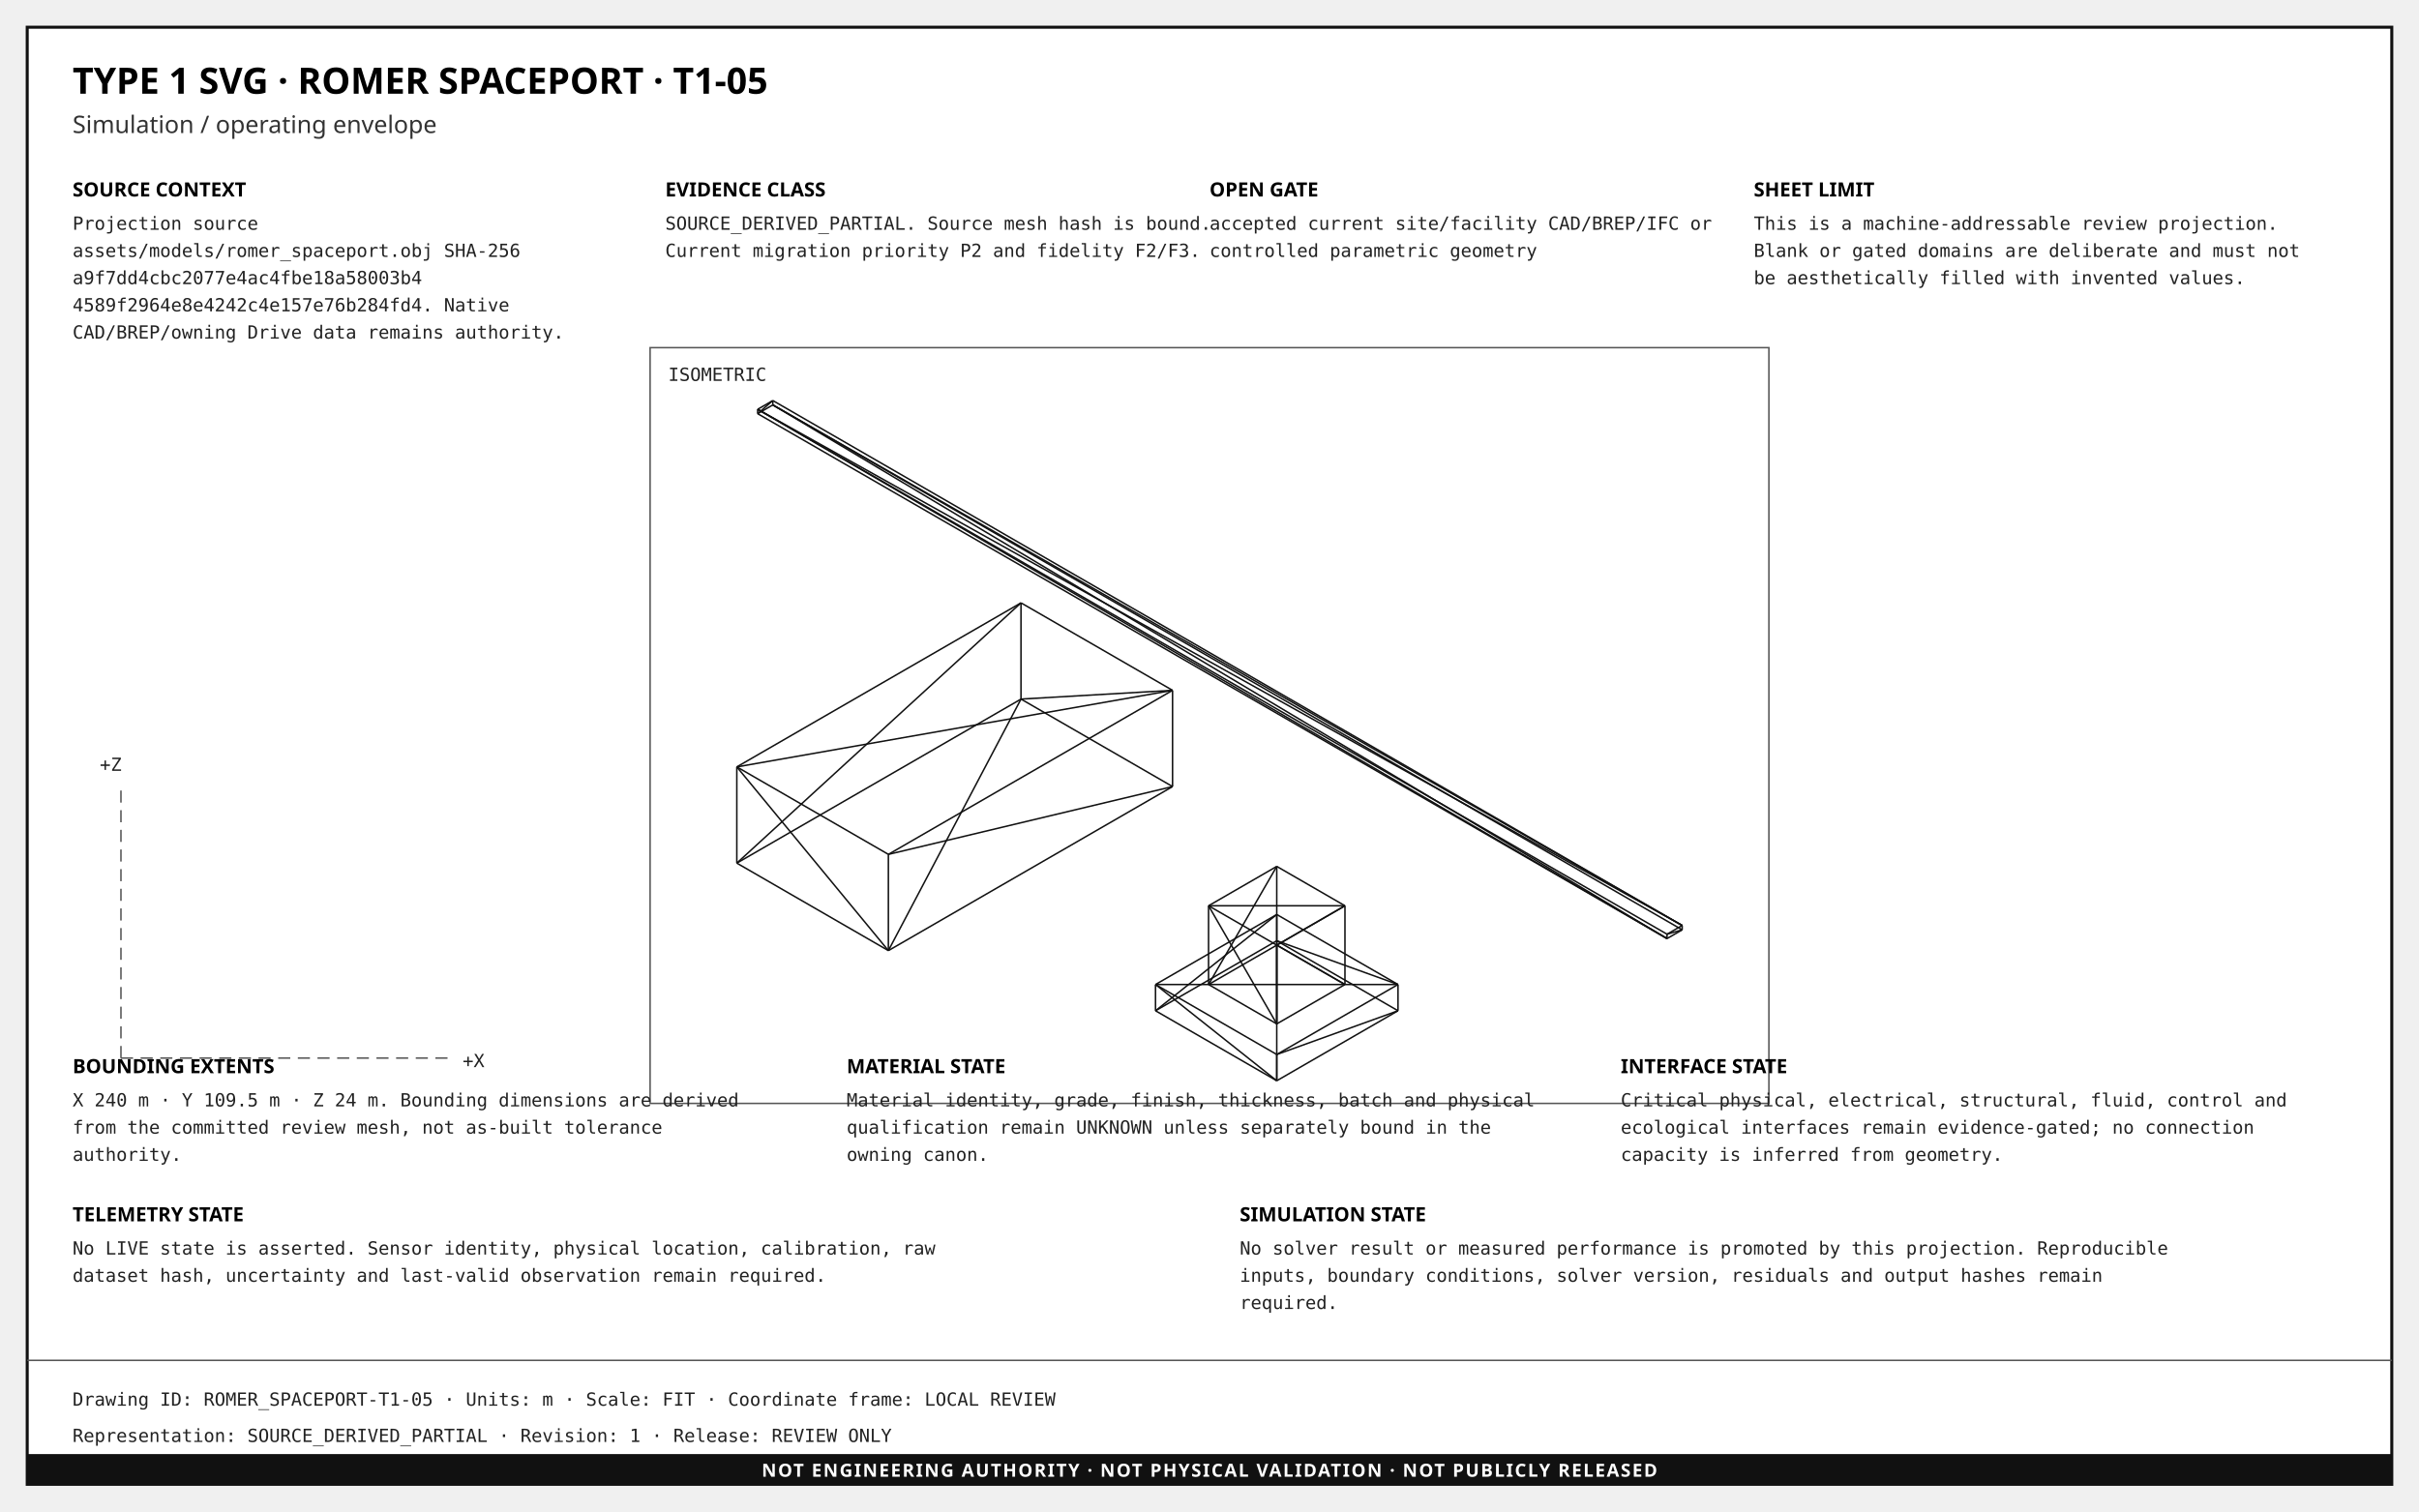
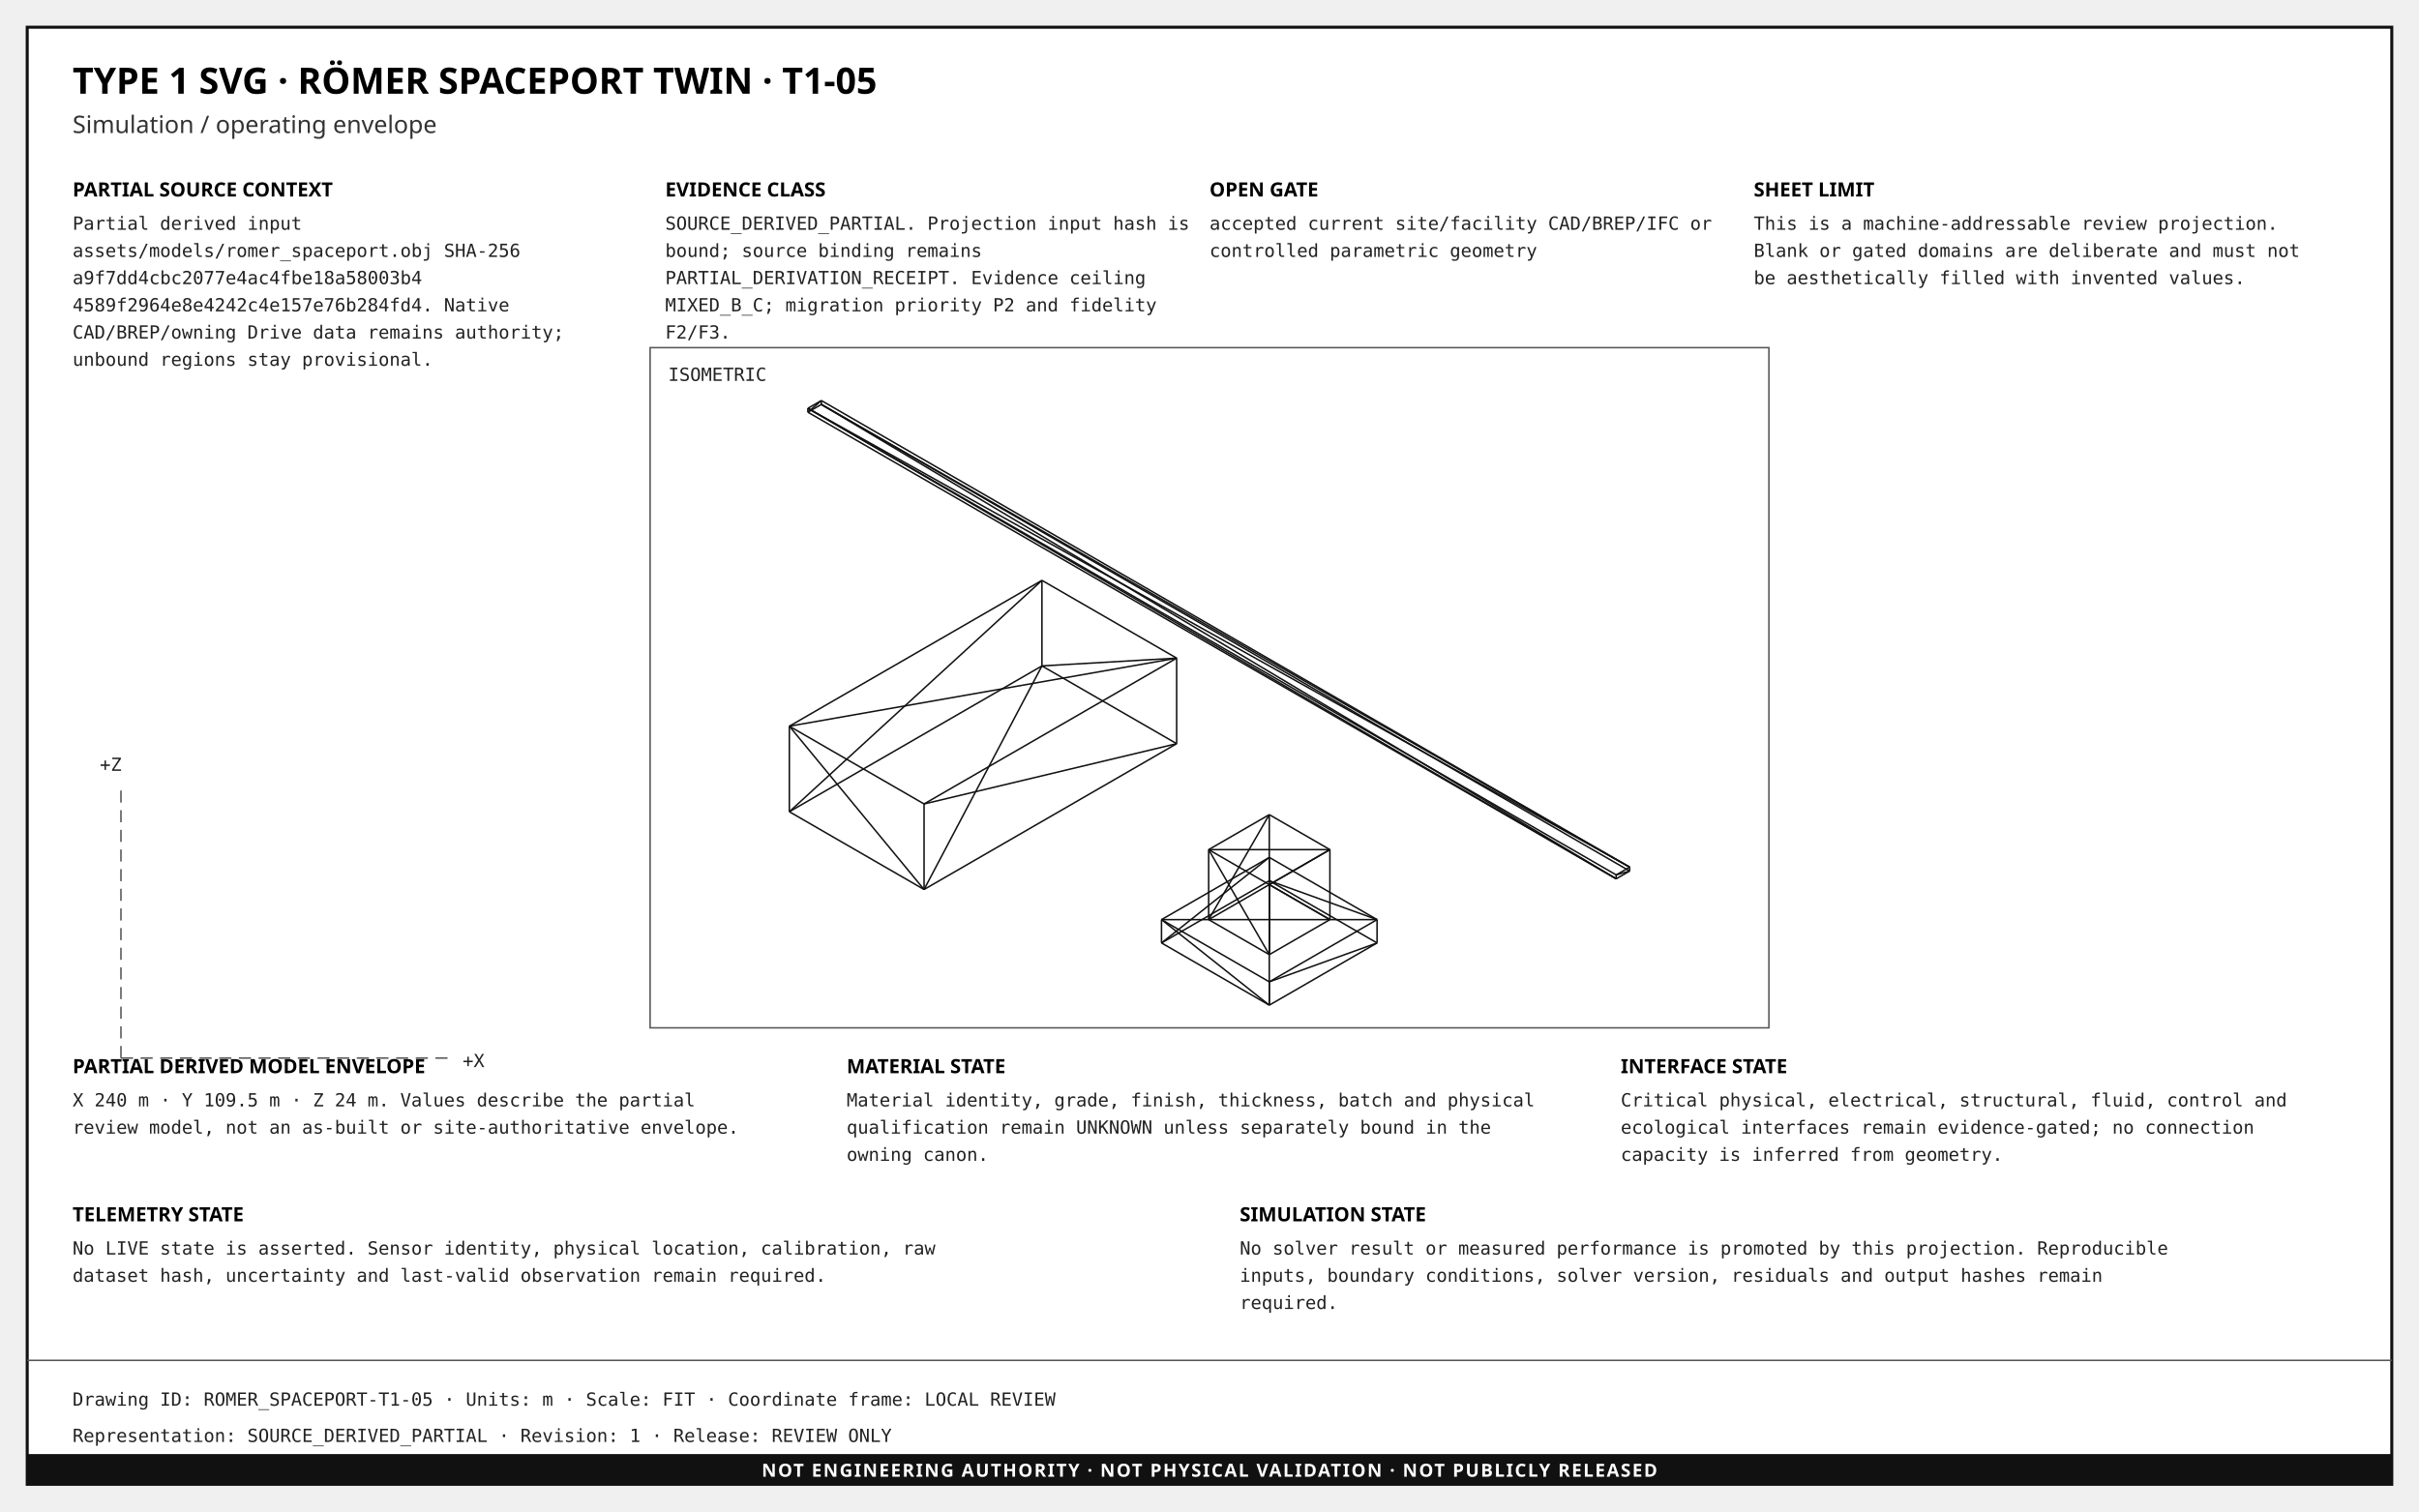
- <svg xmlns="http://www.w3.org/2000/svg" width="100%" height="auto" viewBox="0 0 1600 1000" preserveAspectRatio="xMidYMin meet" data-twin-id="romer_spaceport" data-drawing-id="ROMER_SPACEPORT-T1-05" data-representation-class="SOURCE_DERIVED_PARTIAL" data-release-state="REVIEW_ONLY_NOT_PUBLICLY_RELEASED">
-   <style>.sheet{fill:#fff;stroke:#111;stroke-width:2}.border,.viewbox{fill:none;stroke:#555;stroke-width:1}.geometry{stroke:#111;stroke-width:1;fill:none;vector-effect:non-scaling-stroke}.datum{stroke:#555;stroke-width:1;stroke-dasharray:8 5}.title{font:700 24px system-ui,sans-serif}.subtitle{font:16px system-ui,sans-serif;fill:#333}.section-title{font:700 13px system-ui,sans-serif}.body,.label{font:12px ui-monospace,monospace;fill:#222}.gate{fill:#111}.gate-text{font:700 12px system-ui,sans-serif;fill:#fff;letter-spacing:1px}</style>
+ <svg xmlns="http://www.w3.org/2000/svg" width="100%" height="auto" viewBox="0 0 1600 1000" preserveAspectRatio="xMidYMin meet" role="img" aria-labelledby="ROMER_SPACEPORT-T1-05-title ROMER_SPACEPORT-T1-05-desc" data-twin-id="romer_spaceport" data-drawing-id="ROMER_SPACEPORT-T1-05" data-representation-class="SOURCE_DERIVED_PARTIAL" data-package-kind="PARTIAL_SOURCE_REVIEW" data-evidence-ceiling="MIXED_B_C" data-source-binding-state="PARTIAL_DERIVATION_RECEIPT" data-dimension-authority="PARTIAL_DERIVED_MODEL_ENVELOPE_ONLY" data-type1-complete="false" data-release-eligible="false" data-release-state="REVIEW_ONLY_NOT_PUBLICLY_RELEASED">
+   <style>.sheet{fill:#fff;stroke:#111;stroke-width:2}.border,.viewbox{fill:none;stroke:#555;stroke-width:1}.geometry{stroke:#111;stroke-width:1;fill:none;vector-effect:non-scaling-stroke}.datum{stroke:#555;stroke-width:1;stroke-dasharray:8 5}.title{font:700 24px system-ui,sans-serif}.subtitle{font:16px system-ui,sans-serif;fill:#333}.section-title{font:700 13px system-ui,sans-serif}.body,.label{font:12px ui-monospace,monospace;fill:#222}.proxy-watermark{font:700 12px system-ui,sans-serif;fill:#111;letter-spacing:1.5px}.gate{fill:#111}.gate-text{font:700 12px system-ui,sans-serif;fill:#fff;letter-spacing:1px}</style>
  <g id="L00-SHEET" data-layer="L00-SHEET">
    <rect x="18" y="18" width="1564" height="964" class="sheet" />
-     <text x="48" y="62" class="title">TYPE 1 SVG · ROMER SPACEPORT · T1-05</text>
+     <text x="48" y="62" class="title">TYPE 1 SVG · RÖMER SPACEPORT TWIN · T1-05</text>
    <text x="48" y="88" class="subtitle">Simulation / operating envelope</text>
    <line x1="18" y1="900" x2="1582" y2="900" class="border" />
    <text x="48" y="930" class="body">Drawing ID: ROMER_SPACEPORT-T1-05 · Units: m · Scale: FIT · Coordinate frame: LOCAL REVIEW</text>
    <text x="48" y="954" class="body">Representation: SOURCE_DERIVED_PARTIAL · Revision: 1 · Release: REVIEW ONLY</text>
  </g>
  <g id="L10-CONTEXT" data-layer="L10-CONTEXT">
-     <text x="48" y="130" class="section-title">SOURCE CONTEXT</text>
-     <text x="48" y="152" class="body">Projection source</text>
+     <text x="48" y="130" class="section-title">PARTIAL SOURCE CONTEXT</text>
+     <text x="48" y="152" class="body">Partial derived input</text>
    <text x="48" y="170" class="body">assets/models/romer_spaceport.obj SHA-256</text>
    <text x="48" y="188" class="body">a9f7dd4cbc2077e4ac4fbe18a58003b4</text>
    <text x="48" y="206" class="body">4589f2964e8e4242c4e157e76b284fd4. Native</text>
-     <text x="48" y="224" class="body">CAD/BREP/owning Drive data remains authority.</text>
+     <text x="48" y="224" class="body">CAD/BREP/owning Drive data remains authority;</text>
+     <text x="48" y="242" class="body">unbound regions stay provisional.</text>
  </g>
  <g id="L20-AUTH-GEOMETRY" data-layer="L20-AUTH-GEOMETRY">

</g>
  <g id="L21-DERIVED-GEOMETRY" data-layer="L21-DERIVED-GEOMETRY">

</g>
  <g id="L22-PROVISIONAL-GEOMETRY" data-layer="L22-PROVISIONAL-GEOMETRY">
-     <rect x="430" y="230" width="740" height="500" class="viewbox" />
+     <rect x="430" y="230" width="740" height="450" class="viewbox" />
    <text x="442" y="252" class="label">ISOMETRIC</text>
-     <line id="ROMER_SPACEPORT-T1-05-ISOMETRIC-edge-0000" data-feature-id="EDGE-0000" x1="487.354" y1="571.029" x2="487.354" y2="507.363" class="geometry" />
-     <line id="ROMER_SPACEPORT-T1-05-ISOMETRIC-edge-0001" data-feature-id="EDGE-0001" x1="487.354" y1="571.029" x2="675.317" y2="462.508" class="geometry" />
-     <line id="ROMER_SPACEPORT-T1-05-ISOMETRIC-edge-0002" data-feature-id="EDGE-0002" x1="487.354" y1="571.029" x2="675.317" y2="398.842" class="geometry" />
-     <line id="ROMER_SPACEPORT-T1-05-ISOMETRIC-edge-0003" data-feature-id="EDGE-0003" x1="487.354" y1="507.363" x2="675.317" y2="398.842" class="geometry" />
-     <line id="ROMER_SPACEPORT-T1-05-ISOMETRIC-edge-0004" data-feature-id="EDGE-0004" x1="675.317" y1="462.508" x2="675.317" y2="398.842" class="geometry" />
-     <line id="ROMER_SPACEPORT-T1-05-ISOMETRIC-edge-0005" data-feature-id="EDGE-0005" x1="487.354" y1="571.029" x2="587.601" y2="628.907" class="geometry" />
-     <line id="ROMER_SPACEPORT-T1-05-ISOMETRIC-edge-0006" data-feature-id="EDGE-0006" x1="487.354" y1="507.363" x2="587.601" y2="628.907" class="geometry" />
-     <line id="ROMER_SPACEPORT-T1-05-ISOMETRIC-edge-0007" data-feature-id="EDGE-0007" x1="675.317" y1="462.508" x2="587.601" y2="628.907" class="geometry" />
-     <line id="ROMER_SPACEPORT-T1-05-ISOMETRIC-edge-0008" data-feature-id="EDGE-0008" x1="487.354" y1="507.363" x2="587.601" y2="565.241" class="geometry" />
-     <line id="ROMER_SPACEPORT-T1-05-ISOMETRIC-edge-0009" data-feature-id="EDGE-0009" x1="587.601" y1="628.907" x2="587.601" y2="565.241" class="geometry" />
-     <line id="ROMER_SPACEPORT-T1-05-ISOMETRIC-edge-0010" data-feature-id="EDGE-0010" x1="675.317" y1="462.508" x2="775.565" y2="520.386" class="geometry" />
-     <line id="ROMER_SPACEPORT-T1-05-ISOMETRIC-edge-0011" data-feature-id="EDGE-0011" x1="587.601" y1="628.907" x2="775.565" y2="520.386" class="geometry" />
-     <line id="ROMER_SPACEPORT-T1-05-ISOMETRIC-edge-0012" data-feature-id="EDGE-0012" x1="587.601" y1="565.241" x2="775.565" y2="520.386" class="geometry" />
-     <line id="ROMER_SPACEPORT-T1-05-ISOMETRIC-edge-0013" data-feature-id="EDGE-0013" x1="487.354" y1="507.363" x2="775.565" y2="456.720" class="geometry" />
-     <line id="ROMER_SPACEPORT-T1-05-ISOMETRIC-edge-0014" data-feature-id="EDGE-0014" x1="675.317" y1="462.508" x2="775.565" y2="456.720" class="geometry" />
-     <line id="ROMER_SPACEPORT-T1-05-ISOMETRIC-edge-0015" data-feature-id="EDGE-0015" x1="675.317" y1="398.842" x2="775.565" y2="456.720" class="geometry" />
-     <line id="ROMER_SPACEPORT-T1-05-ISOMETRIC-edge-0016" data-feature-id="EDGE-0016" x1="587.601" y1="565.241" x2="775.565" y2="456.720" class="geometry" />
-     <line id="ROMER_SPACEPORT-T1-05-ISOMETRIC-edge-0017" data-feature-id="EDGE-0017" x1="775.565" y1="520.386" x2="775.565" y2="456.720" class="geometry" />
-     <line id="ROMER_SPACEPORT-T1-05-ISOMETRIC-edge-0018" data-feature-id="EDGE-0018" x1="764.287" y1="668.698" x2="764.287" y2="651.334" class="geometry" />
-     <line id="ROMER_SPACEPORT-T1-05-ISOMETRIC-edge-0019" data-feature-id="EDGE-0019" x1="764.287" y1="668.698" x2="844.485" y2="622.395" class="geometry" />
-     <line id="ROMER_SPACEPORT-T1-05-ISOMETRIC-edge-0020" data-feature-id="EDGE-0020" x1="764.287" y1="668.698" x2="844.485" y2="605.032" class="geometry" />
-     <line id="ROMER_SPACEPORT-T1-05-ISOMETRIC-edge-0021" data-feature-id="EDGE-0021" x1="764.287" y1="651.334" x2="844.485" y2="605.032" class="geometry" />
-     <line id="ROMER_SPACEPORT-T1-05-ISOMETRIC-edge-0022" data-feature-id="EDGE-0022" x1="844.485" y1="622.395" x2="844.485" y2="605.032" class="geometry" />
-     <line id="ROMER_SPACEPORT-T1-05-ISOMETRIC-edge-0023" data-feature-id="EDGE-0023" x1="764.287" y1="668.698" x2="844.485" y2="715.000" class="geometry" />
-     <line id="ROMER_SPACEPORT-T1-05-ISOMETRIC-edge-0024" data-feature-id="EDGE-0024" x1="764.287" y1="651.334" x2="844.485" y2="715.000" class="geometry" />
-     <line id="ROMER_SPACEPORT-T1-05-ISOMETRIC-edge-0025" data-feature-id="EDGE-0025" x1="844.485" y1="622.395" x2="844.485" y2="715.000" class="geometry" />
-     <line id="ROMER_SPACEPORT-T1-05-ISOMETRIC-edge-0026" data-feature-id="EDGE-0026" x1="764.287" y1="651.334" x2="844.485" y2="697.637" class="geometry" />
-     <line id="ROMER_SPACEPORT-T1-05-ISOMETRIC-edge-0027" data-feature-id="EDGE-0027" x1="844.485" y1="715.000" x2="844.485" y2="697.637" class="geometry" />
-     <line id="ROMER_SPACEPORT-T1-05-ISOMETRIC-edge-0028" data-feature-id="EDGE-0028" x1="844.485" y1="622.395" x2="924.683" y2="668.698" class="geometry" />
-     <line id="ROMER_SPACEPORT-T1-05-ISOMETRIC-edge-0029" data-feature-id="EDGE-0029" x1="844.485" y1="715.000" x2="924.683" y2="668.698" class="geometry" />
-     <line id="ROMER_SPACEPORT-T1-05-ISOMETRIC-edge-0030" data-feature-id="EDGE-0030" x1="844.485" y1="697.637" x2="924.683" y2="668.698" class="geometry" />
-     <line id="ROMER_SPACEPORT-T1-05-ISOMETRIC-edge-0031" data-feature-id="EDGE-0031" x1="764.287" y1="651.334" x2="924.683" y2="651.334" class="geometry" />
-     <line id="ROMER_SPACEPORT-T1-05-ISOMETRIC-edge-0032" data-feature-id="EDGE-0032" x1="844.485" y1="622.395" x2="924.683" y2="651.334" class="geometry" />
-     <line id="ROMER_SPACEPORT-T1-05-ISOMETRIC-edge-0033" data-feature-id="EDGE-0033" x1="844.485" y1="605.032" x2="924.683" y2="651.334" class="geometry" />
-     <line id="ROMER_SPACEPORT-T1-05-ISOMETRIC-edge-0034" data-feature-id="EDGE-0034" x1="844.485" y1="697.637" x2="924.683" y2="651.334" class="geometry" />
-     <line id="ROMER_SPACEPORT-T1-05-ISOMETRIC-edge-0035" data-feature-id="EDGE-0035" x1="924.683" y1="668.698" x2="924.683" y2="651.334" class="geometry" />
-     <line id="ROMER_SPACEPORT-T1-05-ISOMETRIC-edge-0036" data-feature-id="EDGE-0036" x1="799.373" y1="651.334" x2="799.373" y2="599.244" class="geometry" />
-     <line id="ROMER_SPACEPORT-T1-05-ISOMETRIC-edge-0037" data-feature-id="EDGE-0037" x1="799.373" y1="651.334" x2="844.485" y2="625.289" class="geometry" />
-     <line id="ROMER_SPACEPORT-T1-05-ISOMETRIC-edge-0038" data-feature-id="EDGE-0038" x1="799.373" y1="651.334" x2="844.485" y2="573.199" class="geometry" />
-     <line id="ROMER_SPACEPORT-T1-05-ISOMETRIC-edge-0039" data-feature-id="EDGE-0039" x1="799.373" y1="599.244" x2="844.485" y2="573.199" class="geometry" />
-     <line id="ROMER_SPACEPORT-T1-05-ISOMETRIC-edge-0040" data-feature-id="EDGE-0040" x1="844.485" y1="625.289" x2="844.485" y2="573.199" class="geometry" />
-     <line id="ROMER_SPACEPORT-T1-05-ISOMETRIC-edge-0041" data-feature-id="EDGE-0041" x1="799.373" y1="651.334" x2="844.485" y2="677.379" class="geometry" />
-     <line id="ROMER_SPACEPORT-T1-05-ISOMETRIC-edge-0042" data-feature-id="EDGE-0042" x1="799.373" y1="599.244" x2="844.485" y2="677.379" class="geometry" />
-     <line id="ROMER_SPACEPORT-T1-05-ISOMETRIC-edge-0043" data-feature-id="EDGE-0043" x1="844.485" y1="625.289" x2="844.485" y2="677.379" class="geometry" />
-     <line id="ROMER_SPACEPORT-T1-05-ISOMETRIC-edge-0044" data-feature-id="EDGE-0044" x1="799.373" y1="599.244" x2="844.485" y2="625.289" class="geometry" />
-     <line id="ROMER_SPACEPORT-T1-05-ISOMETRIC-edge-0045" data-feature-id="EDGE-0045" x1="844.485" y1="677.379" x2="844.485" y2="625.289" class="geometry" />
-     <line id="ROMER_SPACEPORT-T1-05-ISOMETRIC-edge-0046" data-feature-id="EDGE-0046" x1="844.485" y1="625.289" x2="889.596" y2="651.334" class="geometry" />
-     <line id="ROMER_SPACEPORT-T1-05-ISOMETRIC-edge-0047" data-feature-id="EDGE-0047" x1="844.485" y1="677.379" x2="889.596" y2="651.334" class="geometry" />
-     <line id="ROMER_SPACEPORT-T1-05-ISOMETRIC-edge-0048" data-feature-id="EDGE-0048" x1="844.485" y1="625.289" x2="889.596" y2="651.334" class="geometry" />
-     <line id="ROMER_SPACEPORT-T1-05-ISOMETRIC-edge-0049" data-feature-id="EDGE-0049" x1="799.373" y1="599.244" x2="889.596" y2="599.244" class="geometry" />
-     <line id="ROMER_SPACEPORT-T1-05-ISOMETRIC-edge-0050" data-feature-id="EDGE-0050" x1="844.485" y1="625.289" x2="889.596" y2="599.244" class="geometry" />
-     <line id="ROMER_SPACEPORT-T1-05-ISOMETRIC-edge-0051" data-feature-id="EDGE-0051" x1="844.485" y1="573.199" x2="889.596" y2="599.244" class="geometry" />
-     <line id="ROMER_SPACEPORT-T1-05-ISOMETRIC-edge-0052" data-feature-id="EDGE-0052" x1="844.485" y1="625.289" x2="889.596" y2="599.244" class="geometry" />
-     <line id="ROMER_SPACEPORT-T1-05-ISOMETRIC-edge-0053" data-feature-id="EDGE-0053" x1="889.596" y1="651.334" x2="889.596" y2="599.244" class="geometry" />
-     <line id="ROMER_SPACEPORT-T1-05-ISOMETRIC-edge-0054" data-feature-id="EDGE-0054" x1="501.138" y1="273.682" x2="501.138" y2="270.788" class="geometry" />
-     <line id="ROMER_SPACEPORT-T1-05-ISOMETRIC-edge-0055" data-feature-id="EDGE-0055" x1="501.138" y1="273.682" x2="511.162" y2="267.894" class="geometry" />
-     <line id="ROMER_SPACEPORT-T1-05-ISOMETRIC-edge-0056" data-feature-id="EDGE-0056" x1="501.138" y1="273.682" x2="511.162" y2="265.000" class="geometry" />
-     <line id="ROMER_SPACEPORT-T1-05-ISOMETRIC-edge-0057" data-feature-id="EDGE-0057" x1="501.138" y1="270.788" x2="511.162" y2="265.000" class="geometry" />
-     <line id="ROMER_SPACEPORT-T1-05-ISOMETRIC-edge-0058" data-feature-id="EDGE-0058" x1="511.162" y1="267.894" x2="511.162" y2="265.000" class="geometry" />
-     <line id="ROMER_SPACEPORT-T1-05-ISOMETRIC-edge-0059" data-feature-id="EDGE-0059" x1="501.138" y1="273.682" x2="1102.622" y2="620.949" class="geometry" />
-     <line id="ROMER_SPACEPORT-T1-05-ISOMETRIC-edge-0060" data-feature-id="EDGE-0060" x1="501.138" y1="270.788" x2="1102.622" y2="620.949" class="geometry" />
-     <line id="ROMER_SPACEPORT-T1-05-ISOMETRIC-edge-0061" data-feature-id="EDGE-0061" x1="511.162" y1="267.894" x2="1102.622" y2="620.949" class="geometry" />
-     <line id="ROMER_SPACEPORT-T1-05-ISOMETRIC-edge-0062" data-feature-id="EDGE-0062" x1="501.138" y1="270.788" x2="1102.622" y2="618.055" class="geometry" />
-     <line id="ROMER_SPACEPORT-T1-05-ISOMETRIC-edge-0063" data-feature-id="EDGE-0063" x1="1102.622" y1="620.949" x2="1102.622" y2="618.055" class="geometry" />
-     <line id="ROMER_SPACEPORT-T1-05-ISOMETRIC-edge-0064" data-feature-id="EDGE-0064" x1="511.162" y1="267.894" x2="1112.646" y2="615.161" class="geometry" />
-     <line id="ROMER_SPACEPORT-T1-05-ISOMETRIC-edge-0065" data-feature-id="EDGE-0065" x1="1102.622" y1="620.949" x2="1112.646" y2="615.161" class="geometry" />
-     <line id="ROMER_SPACEPORT-T1-05-ISOMETRIC-edge-0066" data-feature-id="EDGE-0066" x1="1102.622" y1="618.055" x2="1112.646" y2="615.161" class="geometry" />
-     <line id="ROMER_SPACEPORT-T1-05-ISOMETRIC-edge-0067" data-feature-id="EDGE-0067" x1="501.138" y1="270.788" x2="1112.646" y2="612.267" class="geometry" />
-     <line id="ROMER_SPACEPORT-T1-05-ISOMETRIC-edge-0068" data-feature-id="EDGE-0068" x1="511.162" y1="267.894" x2="1112.646" y2="612.267" class="geometry" />
-     <line id="ROMER_SPACEPORT-T1-05-ISOMETRIC-edge-0069" data-feature-id="EDGE-0069" x1="511.162" y1="265.000" x2="1112.646" y2="612.267" class="geometry" />
-     <line id="ROMER_SPACEPORT-T1-05-ISOMETRIC-edge-0070" data-feature-id="EDGE-0070" x1="1102.622" y1="618.055" x2="1112.646" y2="612.267" class="geometry" />
-     <line id="ROMER_SPACEPORT-T1-05-ISOMETRIC-edge-0071" data-feature-id="EDGE-0071" x1="1112.646" y1="615.161" x2="1112.646" y2="612.267" class="geometry" />
+     <line id="ROMER_SPACEPORT-T1-05-ISOMETRIC-edge-0000" data-feature-id="EDGE-0000" x1="522.092" y1="537.026" x2="522.092" y2="480.434" class="geometry" />
+     <line id="ROMER_SPACEPORT-T1-05-ISOMETRIC-edge-0001" data-feature-id="EDGE-0001" x1="522.092" y1="537.026" x2="689.171" y2="440.563" class="geometry" />
+     <line id="ROMER_SPACEPORT-T1-05-ISOMETRIC-edge-0002" data-feature-id="EDGE-0002" x1="522.092" y1="537.026" x2="689.171" y2="383.971" class="geometry" />
+     <line id="ROMER_SPACEPORT-T1-05-ISOMETRIC-edge-0003" data-feature-id="EDGE-0003" x1="522.092" y1="480.434" x2="689.171" y2="383.971" class="geometry" />
+     <line id="ROMER_SPACEPORT-T1-05-ISOMETRIC-edge-0004" data-feature-id="EDGE-0004" x1="689.171" y1="440.563" x2="689.171" y2="383.971" class="geometry" />
+     <line id="ROMER_SPACEPORT-T1-05-ISOMETRIC-edge-0005" data-feature-id="EDGE-0005" x1="522.092" y1="537.026" x2="611.201" y2="588.473" class="geometry" />
+     <line id="ROMER_SPACEPORT-T1-05-ISOMETRIC-edge-0006" data-feature-id="EDGE-0006" x1="522.092" y1="480.434" x2="611.201" y2="588.473" class="geometry" />
+     <line id="ROMER_SPACEPORT-T1-05-ISOMETRIC-edge-0007" data-feature-id="EDGE-0007" x1="689.171" y1="440.563" x2="611.201" y2="588.473" class="geometry" />
+     <line id="ROMER_SPACEPORT-T1-05-ISOMETRIC-edge-0008" data-feature-id="EDGE-0008" x1="522.092" y1="480.434" x2="611.201" y2="531.881" class="geometry" />
+     <line id="ROMER_SPACEPORT-T1-05-ISOMETRIC-edge-0009" data-feature-id="EDGE-0009" x1="611.201" y1="588.473" x2="611.201" y2="531.881" class="geometry" />
+     <line id="ROMER_SPACEPORT-T1-05-ISOMETRIC-edge-0010" data-feature-id="EDGE-0010" x1="689.171" y1="440.563" x2="778.280" y2="492.010" class="geometry" />
+     <line id="ROMER_SPACEPORT-T1-05-ISOMETRIC-edge-0011" data-feature-id="EDGE-0011" x1="611.201" y1="588.473" x2="778.280" y2="492.010" class="geometry" />
+     <line id="ROMER_SPACEPORT-T1-05-ISOMETRIC-edge-0012" data-feature-id="EDGE-0012" x1="611.201" y1="531.881" x2="778.280" y2="492.010" class="geometry" />
+     <line id="ROMER_SPACEPORT-T1-05-ISOMETRIC-edge-0013" data-feature-id="EDGE-0013" x1="522.092" y1="480.434" x2="778.280" y2="435.418" class="geometry" />
+     <line id="ROMER_SPACEPORT-T1-05-ISOMETRIC-edge-0014" data-feature-id="EDGE-0014" x1="689.171" y1="440.563" x2="778.280" y2="435.418" class="geometry" />
+     <line id="ROMER_SPACEPORT-T1-05-ISOMETRIC-edge-0015" data-feature-id="EDGE-0015" x1="689.171" y1="383.971" x2="778.280" y2="435.418" class="geometry" />
+     <line id="ROMER_SPACEPORT-T1-05-ISOMETRIC-edge-0016" data-feature-id="EDGE-0016" x1="611.201" y1="531.881" x2="778.280" y2="435.418" class="geometry" />
+     <line id="ROMER_SPACEPORT-T1-05-ISOMETRIC-edge-0017" data-feature-id="EDGE-0017" x1="778.280" y1="492.010" x2="778.280" y2="435.418" class="geometry" />
+     <line id="ROMER_SPACEPORT-T1-05-ISOMETRIC-edge-0018" data-feature-id="EDGE-0018" x1="768.255" y1="623.842" x2="768.255" y2="608.408" class="geometry" />
+     <line id="ROMER_SPACEPORT-T1-05-ISOMETRIC-edge-0019" data-feature-id="EDGE-0019" x1="768.255" y1="623.842" x2="839.542" y2="582.685" class="geometry" />
+     <line id="ROMER_SPACEPORT-T1-05-ISOMETRIC-edge-0020" data-feature-id="EDGE-0020" x1="768.255" y1="623.842" x2="839.542" y2="567.251" class="geometry" />
+     <line id="ROMER_SPACEPORT-T1-05-ISOMETRIC-edge-0021" data-feature-id="EDGE-0021" x1="768.255" y1="608.408" x2="839.542" y2="567.251" class="geometry" />
+     <line id="ROMER_SPACEPORT-T1-05-ISOMETRIC-edge-0022" data-feature-id="EDGE-0022" x1="839.542" y1="582.685" x2="839.542" y2="567.251" class="geometry" />
+     <line id="ROMER_SPACEPORT-T1-05-ISOMETRIC-edge-0023" data-feature-id="EDGE-0023" x1="768.255" y1="623.842" x2="839.542" y2="665.000" class="geometry" />
+     <line id="ROMER_SPACEPORT-T1-05-ISOMETRIC-edge-0024" data-feature-id="EDGE-0024" x1="768.255" y1="608.408" x2="839.542" y2="665.000" class="geometry" />
+     <line id="ROMER_SPACEPORT-T1-05-ISOMETRIC-edge-0025" data-feature-id="EDGE-0025" x1="839.542" y1="582.685" x2="839.542" y2="665.000" class="geometry" />
+     <line id="ROMER_SPACEPORT-T1-05-ISOMETRIC-edge-0026" data-feature-id="EDGE-0026" x1="768.255" y1="608.408" x2="839.542" y2="649.566" class="geometry" />
+     <line id="ROMER_SPACEPORT-T1-05-ISOMETRIC-edge-0027" data-feature-id="EDGE-0027" x1="839.542" y1="665.000" x2="839.542" y2="649.566" class="geometry" />
+     <line id="ROMER_SPACEPORT-T1-05-ISOMETRIC-edge-0028" data-feature-id="EDGE-0028" x1="839.542" y1="582.685" x2="910.829" y2="623.842" class="geometry" />
+     <line id="ROMER_SPACEPORT-T1-05-ISOMETRIC-edge-0029" data-feature-id="EDGE-0029" x1="839.542" y1="665.000" x2="910.829" y2="623.842" class="geometry" />
+     <line id="ROMER_SPACEPORT-T1-05-ISOMETRIC-edge-0030" data-feature-id="EDGE-0030" x1="839.542" y1="649.566" x2="910.829" y2="623.842" class="geometry" />
+     <line id="ROMER_SPACEPORT-T1-05-ISOMETRIC-edge-0031" data-feature-id="EDGE-0031" x1="768.255" y1="608.408" x2="910.829" y2="608.408" class="geometry" />
+     <line id="ROMER_SPACEPORT-T1-05-ISOMETRIC-edge-0032" data-feature-id="EDGE-0032" x1="839.542" y1="582.685" x2="910.829" y2="608.408" class="geometry" />
+     <line id="ROMER_SPACEPORT-T1-05-ISOMETRIC-edge-0033" data-feature-id="EDGE-0033" x1="839.542" y1="567.251" x2="910.829" y2="608.408" class="geometry" />
+     <line id="ROMER_SPACEPORT-T1-05-ISOMETRIC-edge-0034" data-feature-id="EDGE-0034" x1="839.542" y1="649.566" x2="910.829" y2="608.408" class="geometry" />
+     <line id="ROMER_SPACEPORT-T1-05-ISOMETRIC-edge-0035" data-feature-id="EDGE-0035" x1="910.829" y1="623.842" x2="910.829" y2="608.408" class="geometry" />
+     <line id="ROMER_SPACEPORT-T1-05-ISOMETRIC-edge-0036" data-feature-id="EDGE-0036" x1="799.443" y1="608.408" x2="799.443" y2="562.106" class="geometry" />
+     <line id="ROMER_SPACEPORT-T1-05-ISOMETRIC-edge-0037" data-feature-id="EDGE-0037" x1="799.443" y1="608.408" x2="839.542" y2="585.257" class="geometry" />
+     <line id="ROMER_SPACEPORT-T1-05-ISOMETRIC-edge-0038" data-feature-id="EDGE-0038" x1="799.443" y1="608.408" x2="839.542" y2="538.955" class="geometry" />
+     <line id="ROMER_SPACEPORT-T1-05-ISOMETRIC-edge-0039" data-feature-id="EDGE-0039" x1="799.443" y1="562.106" x2="839.542" y2="538.955" class="geometry" />
+     <line id="ROMER_SPACEPORT-T1-05-ISOMETRIC-edge-0040" data-feature-id="EDGE-0040" x1="839.542" y1="585.257" x2="839.542" y2="538.955" class="geometry" />
+     <line id="ROMER_SPACEPORT-T1-05-ISOMETRIC-edge-0041" data-feature-id="EDGE-0041" x1="799.443" y1="608.408" x2="839.542" y2="631.559" class="geometry" />
+     <line id="ROMER_SPACEPORT-T1-05-ISOMETRIC-edge-0042" data-feature-id="EDGE-0042" x1="799.443" y1="562.106" x2="839.542" y2="631.559" class="geometry" />
+     <line id="ROMER_SPACEPORT-T1-05-ISOMETRIC-edge-0043" data-feature-id="EDGE-0043" x1="839.542" y1="585.257" x2="839.542" y2="631.559" class="geometry" />
+     <line id="ROMER_SPACEPORT-T1-05-ISOMETRIC-edge-0044" data-feature-id="EDGE-0044" x1="799.443" y1="562.106" x2="839.542" y2="585.257" class="geometry" />
+     <line id="ROMER_SPACEPORT-T1-05-ISOMETRIC-edge-0045" data-feature-id="EDGE-0045" x1="839.542" y1="631.559" x2="839.542" y2="585.257" class="geometry" />
+     <line id="ROMER_SPACEPORT-T1-05-ISOMETRIC-edge-0046" data-feature-id="EDGE-0046" x1="839.542" y1="585.257" x2="879.641" y2="608.408" class="geometry" />
+     <line id="ROMER_SPACEPORT-T1-05-ISOMETRIC-edge-0047" data-feature-id="EDGE-0047" x1="839.542" y1="631.559" x2="879.641" y2="608.408" class="geometry" />
+     <line id="ROMER_SPACEPORT-T1-05-ISOMETRIC-edge-0048" data-feature-id="EDGE-0048" x1="839.542" y1="585.257" x2="879.641" y2="608.408" class="geometry" />
+     <line id="ROMER_SPACEPORT-T1-05-ISOMETRIC-edge-0049" data-feature-id="EDGE-0049" x1="799.443" y1="562.106" x2="879.641" y2="562.106" class="geometry" />
+     <line id="ROMER_SPACEPORT-T1-05-ISOMETRIC-edge-0050" data-feature-id="EDGE-0050" x1="839.542" y1="585.257" x2="879.641" y2="562.106" class="geometry" />
+     <line id="ROMER_SPACEPORT-T1-05-ISOMETRIC-edge-0051" data-feature-id="EDGE-0051" x1="839.542" y1="538.955" x2="879.641" y2="562.106" class="geometry" />
+     <line id="ROMER_SPACEPORT-T1-05-ISOMETRIC-edge-0052" data-feature-id="EDGE-0052" x1="839.542" y1="585.257" x2="879.641" y2="562.106" class="geometry" />
+     <line id="ROMER_SPACEPORT-T1-05-ISOMETRIC-edge-0053" data-feature-id="EDGE-0053" x1="879.641" y1="608.408" x2="879.641" y2="562.106" class="geometry" />
+     <line id="ROMER_SPACEPORT-T1-05-ISOMETRIC-edge-0054" data-feature-id="EDGE-0054" x1="534.345" y1="272.717" x2="534.345" y2="270.145" class="geometry" />
+     <line id="ROMER_SPACEPORT-T1-05-ISOMETRIC-edge-0055" data-feature-id="EDGE-0055" x1="534.345" y1="272.717" x2="543.255" y2="267.572" class="geometry" />
+     <line id="ROMER_SPACEPORT-T1-05-ISOMETRIC-edge-0056" data-feature-id="EDGE-0056" x1="534.345" y1="272.717" x2="543.255" y2="265.000" class="geometry" />
+     <line id="ROMER_SPACEPORT-T1-05-ISOMETRIC-edge-0057" data-feature-id="EDGE-0057" x1="534.345" y1="270.145" x2="543.255" y2="265.000" class="geometry" />
+     <line id="ROMER_SPACEPORT-T1-05-ISOMETRIC-edge-0058" data-feature-id="EDGE-0058" x1="543.255" y1="267.572" x2="543.255" y2="265.000" class="geometry" />
+     <line id="ROMER_SPACEPORT-T1-05-ISOMETRIC-edge-0059" data-feature-id="EDGE-0059" x1="534.345" y1="272.717" x2="1068.997" y2="581.399" class="geometry" />
+     <line id="ROMER_SPACEPORT-T1-05-ISOMETRIC-edge-0060" data-feature-id="EDGE-0060" x1="534.345" y1="270.145" x2="1068.997" y2="581.399" class="geometry" />
+     <line id="ROMER_SPACEPORT-T1-05-ISOMETRIC-edge-0061" data-feature-id="EDGE-0061" x1="543.255" y1="267.572" x2="1068.997" y2="581.399" class="geometry" />
+     <line id="ROMER_SPACEPORT-T1-05-ISOMETRIC-edge-0062" data-feature-id="EDGE-0062" x1="534.345" y1="270.145" x2="1068.997" y2="578.826" class="geometry" />
+     <line id="ROMER_SPACEPORT-T1-05-ISOMETRIC-edge-0063" data-feature-id="EDGE-0063" x1="1068.997" y1="581.399" x2="1068.997" y2="578.826" class="geometry" />
+     <line id="ROMER_SPACEPORT-T1-05-ISOMETRIC-edge-0064" data-feature-id="EDGE-0064" x1="543.255" y1="267.572" x2="1077.908" y2="576.254" class="geometry" />
+     <line id="ROMER_SPACEPORT-T1-05-ISOMETRIC-edge-0065" data-feature-id="EDGE-0065" x1="1068.997" y1="581.399" x2="1077.908" y2="576.254" class="geometry" />
+     <line id="ROMER_SPACEPORT-T1-05-ISOMETRIC-edge-0066" data-feature-id="EDGE-0066" x1="1068.997" y1="578.826" x2="1077.908" y2="576.254" class="geometry" />
+     <line id="ROMER_SPACEPORT-T1-05-ISOMETRIC-edge-0067" data-feature-id="EDGE-0067" x1="534.345" y1="270.145" x2="1077.908" y2="573.682" class="geometry" />
+     <line id="ROMER_SPACEPORT-T1-05-ISOMETRIC-edge-0068" data-feature-id="EDGE-0068" x1="543.255" y1="267.572" x2="1077.908" y2="573.682" class="geometry" />
+     <line id="ROMER_SPACEPORT-T1-05-ISOMETRIC-edge-0069" data-feature-id="EDGE-0069" x1="543.255" y1="265.000" x2="1077.908" y2="573.682" class="geometry" />
+     <line id="ROMER_SPACEPORT-T1-05-ISOMETRIC-edge-0070" data-feature-id="EDGE-0070" x1="1068.997" y1="578.826" x2="1077.908" y2="573.682" class="geometry" />
+     <line id="ROMER_SPACEPORT-T1-05-ISOMETRIC-edge-0071" data-feature-id="EDGE-0071" x1="1077.908" y1="576.254" x2="1077.908" y2="573.682" class="geometry" />
  </g>
  <g id="L30-HIDDEN" data-layer="L30-HIDDEN">

</g>
  <g id="L31-CENTRE-DATUM" data-layer="L31-CENTRE-DATUM">
    <line id="DATUM-X" x1="80" y1="700" x2="300" y2="700" class="datum" />
    <line id="DATUM-Z" x1="80" y1="700" x2="80" y2="520" class="datum" />
    <text x="306" y="706" class="label">+X</text>
    <text x="66" y="510" class="label">+Z</text>
  </g>
  <g id="L40-SECTIONS" data-layer="L40-SECTIONS">

</g>
  <g id="L50-DIMENSIONS" data-layer="L50-DIMENSIONS">
-     <text x="48" y="710" class="section-title">BOUNDING EXTENTS</text>
-     <text x="48" y="732" class="body">X 240 m · Y 109.5 m · Z 24 m. Bounding dimensions are derived</text>
-     <text x="48" y="750" class="body">from the committed review mesh, not as-built tolerance</text>
-     <text x="48" y="768" class="body">authority.</text>
+     <text x="48" y="710" class="section-title">PARTIAL DERIVED MODEL ENVELOPE</text>
+     <text x="48" y="732" class="body">X 240 m · Y 109.5 m · Z 24 m. Values describe the partial</text>
+     <text x="48" y="750" class="body">review model, not an as-built or site-authoritative envelope.</text>
  </g>
  <g id="L60-MATERIALS" data-layer="L60-MATERIALS">
    <text x="560" y="710" class="section-title">MATERIAL STATE</text>
    <text x="560" y="732" class="body">Material identity, grade, finish, thickness, batch and physical</text>
    <text x="560" y="750" class="body">qualification remain UNKNOWN unless separately bound in the</text>
    <text x="560" y="768" class="body">owning canon.</text>
  </g>
  <g id="L70-INTERFACES" data-layer="L70-INTERFACES">
    <text x="1072" y="710" class="section-title">INTERFACE STATE</text>
    <text x="1072" y="732" class="body">Critical physical, electrical, structural, fluid, control and</text>
    <text x="1072" y="750" class="body">ecological interfaces remain evidence-gated; no connection</text>
    <text x="1072" y="768" class="body">capacity is inferred from geometry.</text>
  </g>
  <g id="L75-SENSORS" data-layer="L75-SENSORS">
    <text x="48" y="808" class="section-title">TELEMETRY STATE</text>
    <text x="48" y="830" class="body">No LIVE state is asserted. Sensor identity, physical location, calibration, raw</text>
    <text x="48" y="848" class="body">dataset hash, uncertainty and last-valid observation remain required.</text>
  </g>
  <g id="L80-SIMULATION" data-layer="L80-SIMULATION">
    <text x="820" y="808" class="section-title">SIMULATION STATE</text>
    <text x="820" y="830" class="body">No solver result or measured performance is promoted by this projection. Reproducible</text>
    <text x="820" y="848" class="body">inputs, boundary conditions, solver version, residuals and output hashes remain</text>
    <text x="820" y="866" class="body">required.</text>
  </g>
  <g id="L90-EVIDENCE" data-layer="L90-EVIDENCE">
    <text x="440" y="130" class="section-title">EVIDENCE CLASS</text>
-     <text x="440" y="152" class="body">SOURCE_DERIVED_PARTIAL. Source mesh hash is bound.</text>
-     <text x="440" y="170" class="body">Current migration priority P2 and fidelity F2/F3.</text>
+     <text x="440" y="152" class="body">SOURCE_DERIVED_PARTIAL. Projection input hash is</text>
+     <text x="440" y="170" class="body">bound; source binding remains</text>
+     <text x="440" y="188" class="body">PARTIAL_DERIVATION_RECEIPT. Evidence ceiling</text>
+     <text x="440" y="206" class="body">MIXED_B_C; migration priority P2 and fidelity</text>
+     <text x="440" y="224" class="body">F2/F3.</text>
  </g>
  <g id="L91-UNKNOWNS" data-layer="L91-UNKNOWNS">
    <text x="800" y="130" class="section-title">OPEN GATE</text>
    <text x="800" y="152" class="body">accepted current site/facility CAD/BREP/IFC or</text>
    <text x="800" y="170" class="body">controlled parametric geometry</text>
  </g>
  <g id="L95-ANNOTATIONS" data-layer="L95-ANNOTATIONS">
    <text x="1160" y="130" class="section-title">SHEET LIMIT</text>
    <text x="1160" y="152" class="body">This is a machine-addressable review projection.</text>
    <text x="1160" y="170" class="body">Blank or gated domains are deliberate and must not</text>
    <text x="1160" y="188" class="body">be aesthetically filled with invented values.</text>
  </g>
  <g id="L99-CLAIM-GATE" data-layer="L99-CLAIM-GATE">
    <rect x="18" y="962" width="1564" height="20" class="gate" />
    <text x="800" y="977" text-anchor="middle" class="gate-text">NOT ENGINEERING AUTHORITY · NOT PHYSICAL VALIDATION · NOT PUBLICLY RELEASED</text>
  </g>
</svg>
